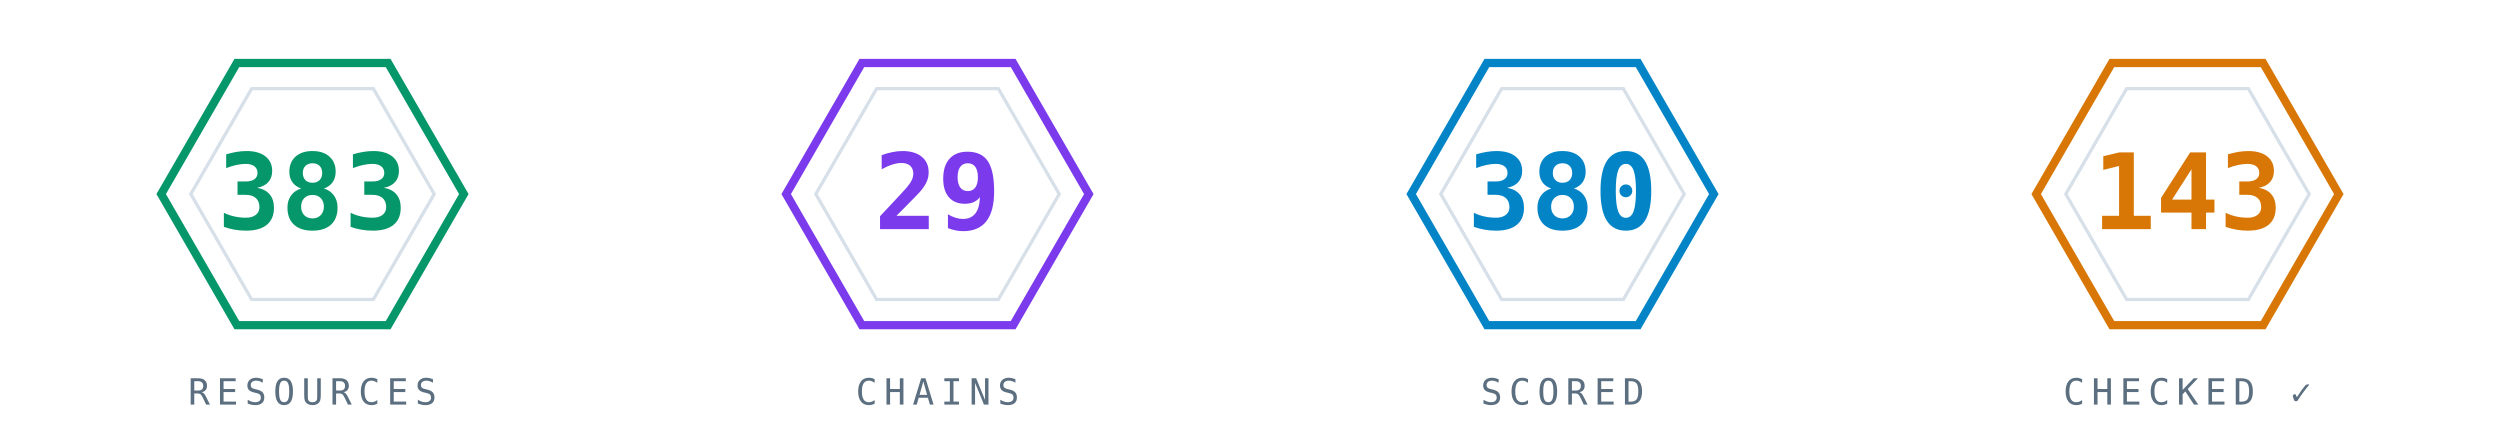
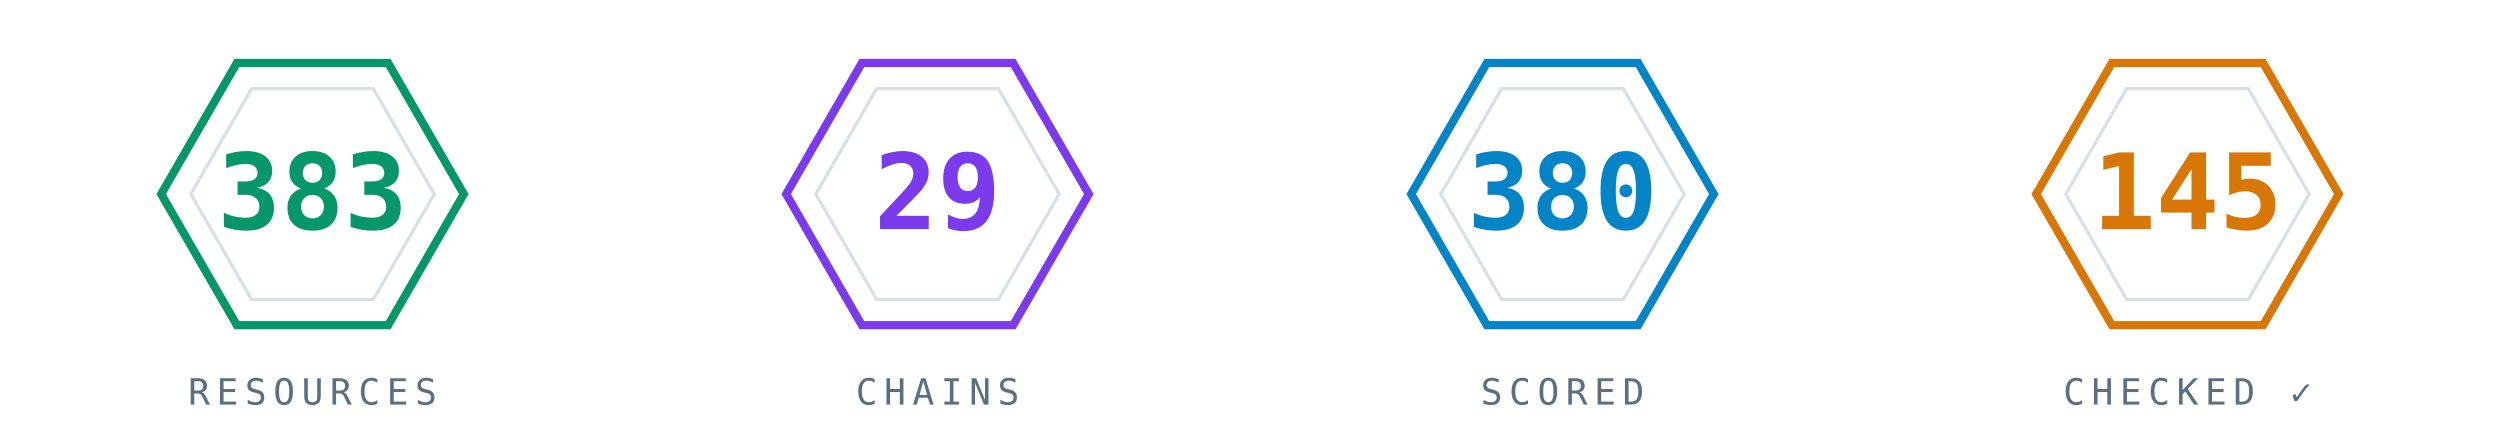
- <svg xmlns="http://www.w3.org/2000/svg" width="1520" height="260" viewBox="0 0 1520 260" role="img" aria-label="383 resources, 29 chains, 380 scored, 143 independently checked">
+ <svg xmlns="http://www.w3.org/2000/svg" width="1520" height="260" viewBox="0 0 1520 260" role="img" aria-label="383 resources, 29 chains, 380 scored, 145 independently checked">
  <g>
    <path d="M98.0 118.0 L144.0 38.3 L236.0 38.3 L282.0 118.0 L236.0 197.7 L144.0 197.7 Z" fill="none" stroke="#059669" stroke-width="5" />
    <path d="M116.0 118.0 L153.0 53.9 L227.0 53.9 L264.0 118.0 L227.0 182.1 L153.0 182.1 Z" fill="none" stroke="#d7e0e8" stroke-width="2" />
    <text x="190" y="139.333" text-anchor="middle" font-family="ui-monospace, SFMono-Regular, Menlo, monospace" font-size="64" font-weight="700" fill="#059669">383</text>
    <text x="190" y="246" text-anchor="middle" font-family="ui-monospace, SFMono-Regular, Menlo, monospace" font-size="22" letter-spacing="4" fill="#5b6f80">RESOURCES</text>
  </g>
  <g>
    <path d="M478.0 118.0 L524.0 38.3 L616.0 38.3 L662.0 118.0 L616.0 197.7 L524.0 197.7 Z" fill="none" stroke="#7c3aed" stroke-width="5" />
    <path d="M496.0 118.0 L533.0 53.9 L607.0 53.9 L644.0 118.0 L607.0 182.1 L533.0 182.1 Z" fill="none" stroke="#d7e0e8" stroke-width="2" />
    <text x="570" y="139.333" text-anchor="middle" font-family="ui-monospace, SFMono-Regular, Menlo, monospace" font-size="64" font-weight="700" fill="#7c3aed">29</text>
    <text x="570" y="246" text-anchor="middle" font-family="ui-monospace, SFMono-Regular, Menlo, monospace" font-size="22" letter-spacing="4" fill="#5b6f80">CHAINS</text>
  </g>
  <g>
    <path d="M858.0 118.0 L904.0 38.3 L996.0 38.3 L1042.0 118.0 L996.0 197.7 L904.0 197.7 Z" fill="none" stroke="#0284c7" stroke-width="5" />
    <path d="M876.0 118.0 L913.0 53.9 L987.0 53.9 L1024.0 118.0 L987.0 182.1 L913.0 182.1 Z" fill="none" stroke="#d7e0e8" stroke-width="2" />
    <text x="950" y="139.333" text-anchor="middle" font-family="ui-monospace, SFMono-Regular, Menlo, monospace" font-size="64" font-weight="700" fill="#0284c7">380</text>
    <text x="950" y="246" text-anchor="middle" font-family="ui-monospace, SFMono-Regular, Menlo, monospace" font-size="22" letter-spacing="4" fill="#5b6f80">SCORED</text>
  </g>
  <g>
    <path d="M1238.0 118.0 L1284.0 38.3 L1376.0 38.3 L1422.0 118.0 L1376.0 197.7 L1284.0 197.7 Z" fill="none" stroke="#d97706" stroke-width="5" />
    <path d="M1256.0 118.0 L1293.0 53.9 L1367.0 53.9 L1404.0 118.0 L1367.0 182.1 L1293.0 182.1 Z" fill="none" stroke="#d7e0e8" stroke-width="2" />
-     <text x="1330" y="139.333" text-anchor="middle" font-family="ui-monospace, SFMono-Regular, Menlo, monospace" font-size="64" font-weight="700" fill="#d97706">143</text>
+     <text x="1330" y="139.333" text-anchor="middle" font-family="ui-monospace, SFMono-Regular, Menlo, monospace" font-size="64" font-weight="700" fill="#d97706">145</text>
    <text x="1330" y="246" text-anchor="middle" font-family="ui-monospace, SFMono-Regular, Menlo, monospace" font-size="22" letter-spacing="4" fill="#5b6f80">CHECKED ✓</text>
  </g>
</svg>
